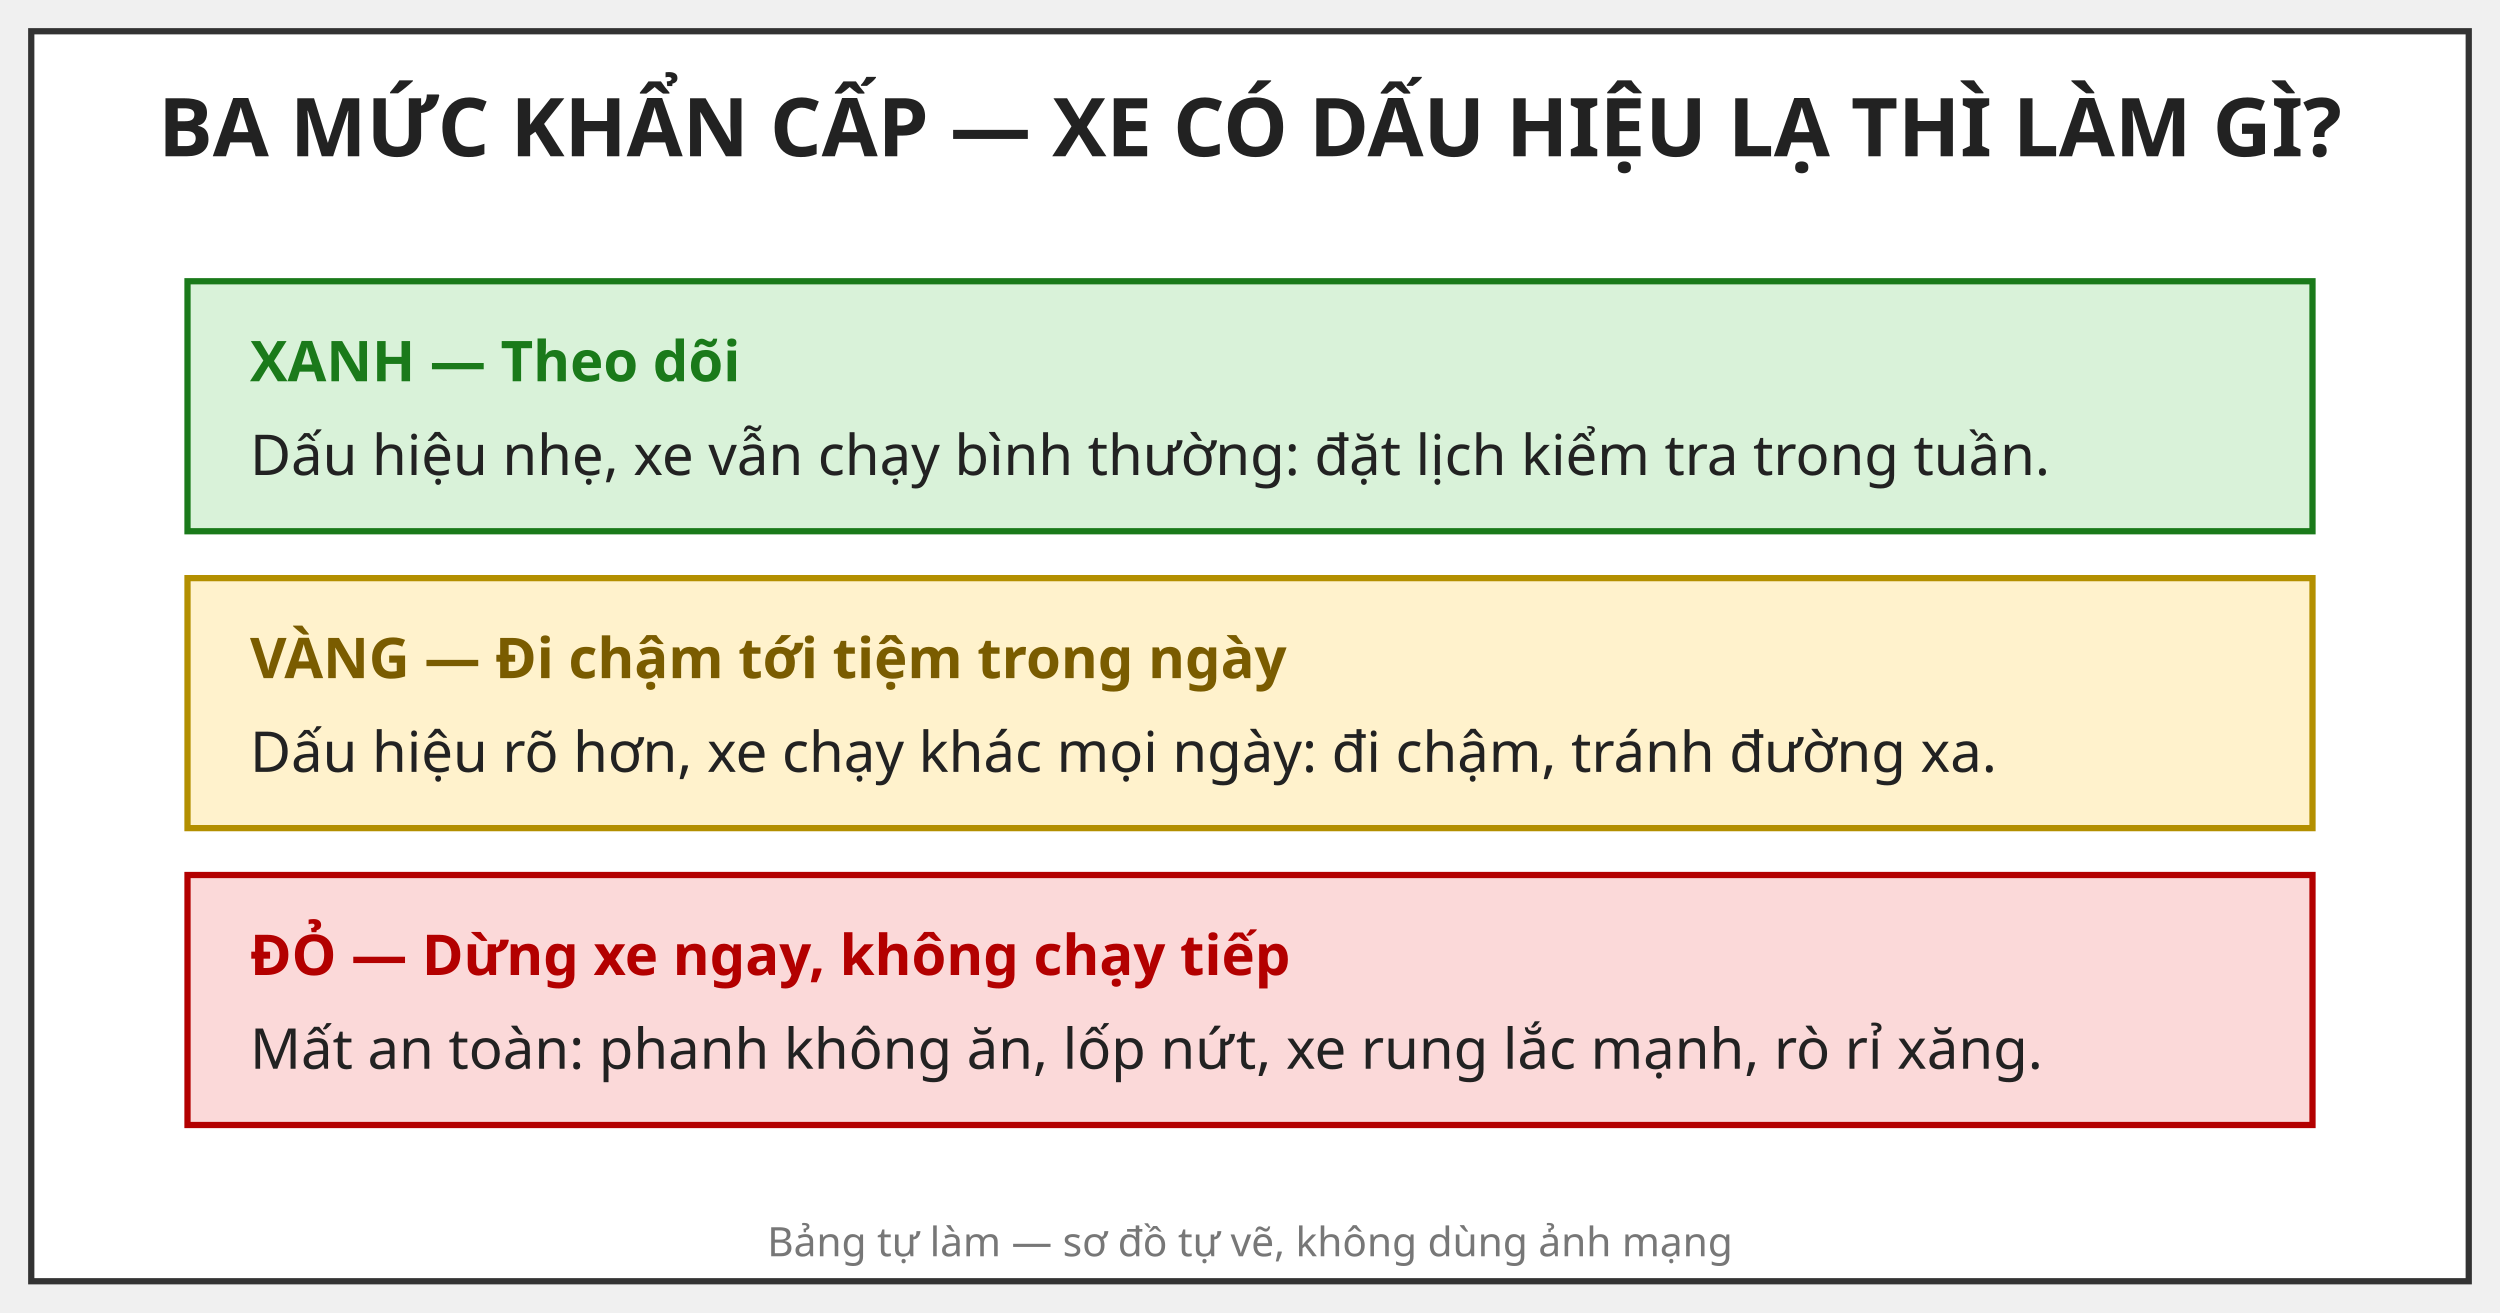
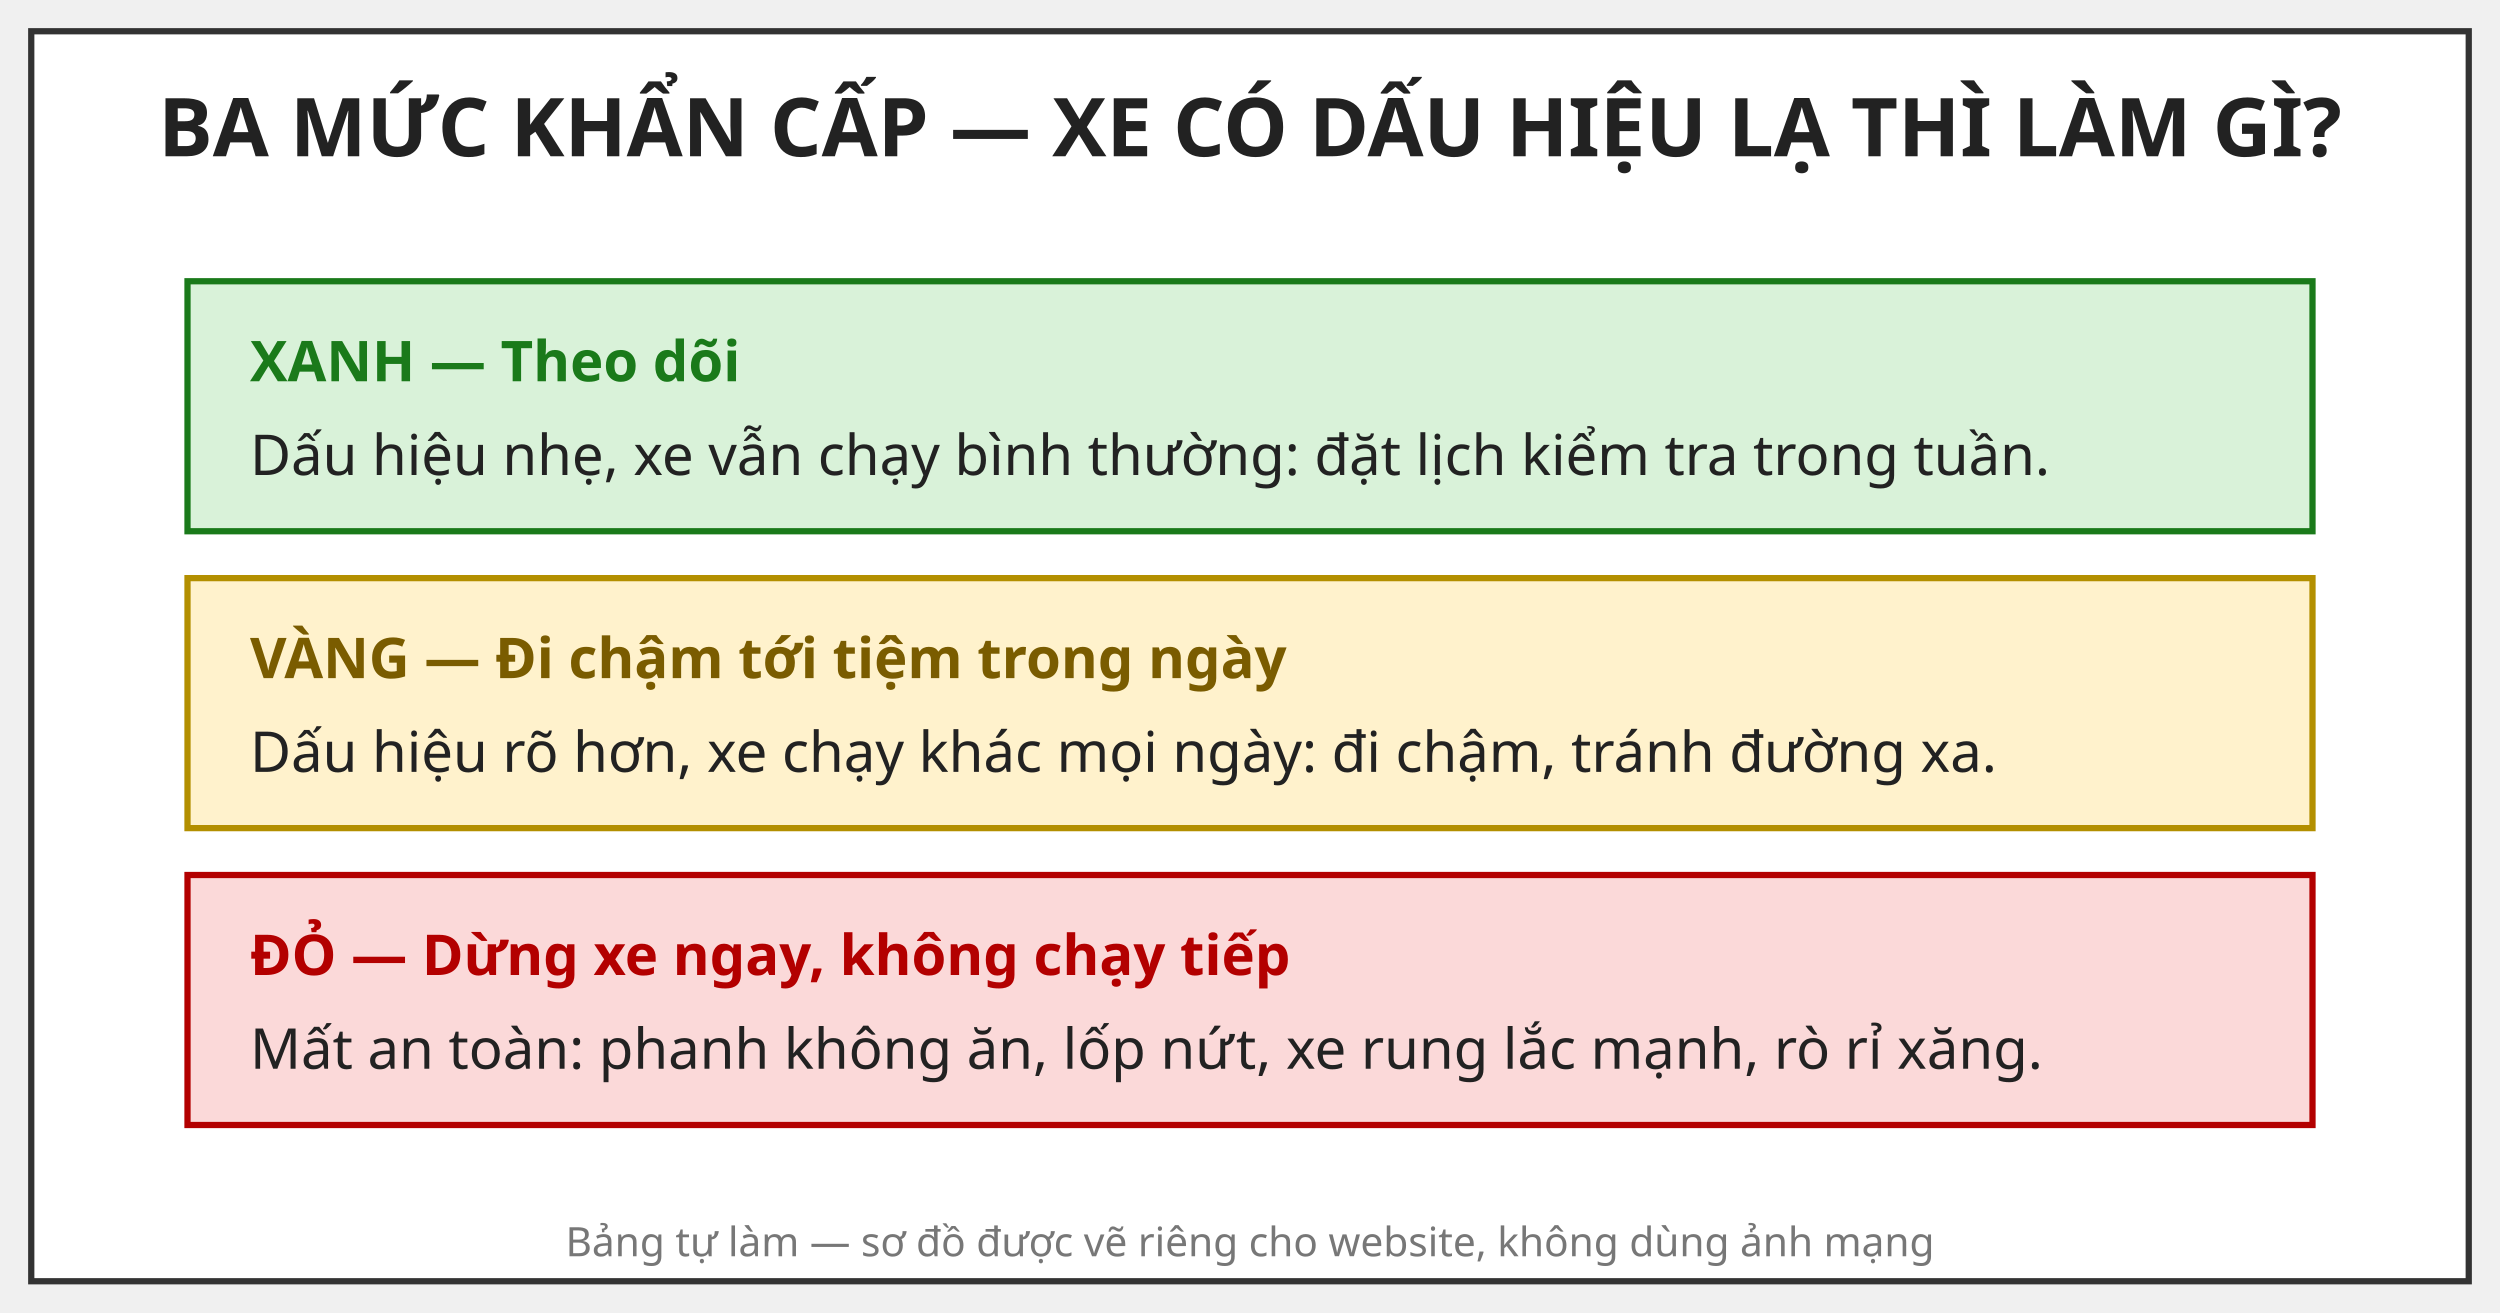
<svg xmlns="http://www.w3.org/2000/svg" width="800" height="420" viewBox="0 0 800 420" role="img" aria-labelledby="t5 d5">
  <rect x="10" y="10" width="780" height="400" fill="#ffffff" stroke="#333333" stroke-width="2" />
  <text x="400" y="50" text-anchor="middle" font-family="sans-serif" font-size="26" font-weight="bold" fill="#222222">BA MỨC KHẨN CẤP — XE CÓ DẤU HIỆU LẠ THÌ LÀM GÌ?</text>
  <g font-family="sans-serif" font-size="18" fill="#222222">
    <rect x="60" y="90" width="680" height="80" fill="#d9f2d9" stroke="#1a7a1a" stroke-width="2" />
    <text x="80" y="122" font-weight="bold" fill="#1a7a1a">XANH — Theo dõi</text>
    <text x="80" y="152">Dấu hiệu nhẹ, xe vẫn chạy bình thường: đặt lịch kiểm tra trong tuần.</text>
    <rect x="60" y="185" width="680" height="80" fill="#fff2cc" stroke="#b38f00" stroke-width="2" />
    <text x="80" y="217" font-weight="bold" fill="#7a5c00">VÀNG — Đi chậm tới tiệm trong ngày</text>
    <text x="80" y="247">Dấu hiệu rõ hơn, xe chạy khác mọi ngày: đi chậm, tránh đường xa.</text>
    <rect x="60" y="280" width="680" height="80" fill="#fbd9d9" stroke="#b30000" stroke-width="2" />
    <text x="80" y="312" font-weight="bold" fill="#b30000">ĐỎ — Dừng xe ngay, không chạy tiếp</text>
    <text x="80" y="342">Mất an toàn: phanh không ăn, lốp nứt, xe rung lắc mạnh, rò rỉ xăng.</text>
  </g>
-   <text x="400" y="402" text-anchor="middle" font-family="sans-serif" font-size="13" fill="#777777">Bảng tự làm — sơ đồ tự vẽ, không dùng ảnh mạng</text>
+   <text x="400" y="402" text-anchor="middle" font-family="sans-serif" font-size="13" fill="#777777">Bảng tự làm — sơ đồ được vẽ riêng cho website, không dùng ảnh mạng</text>
</svg>
